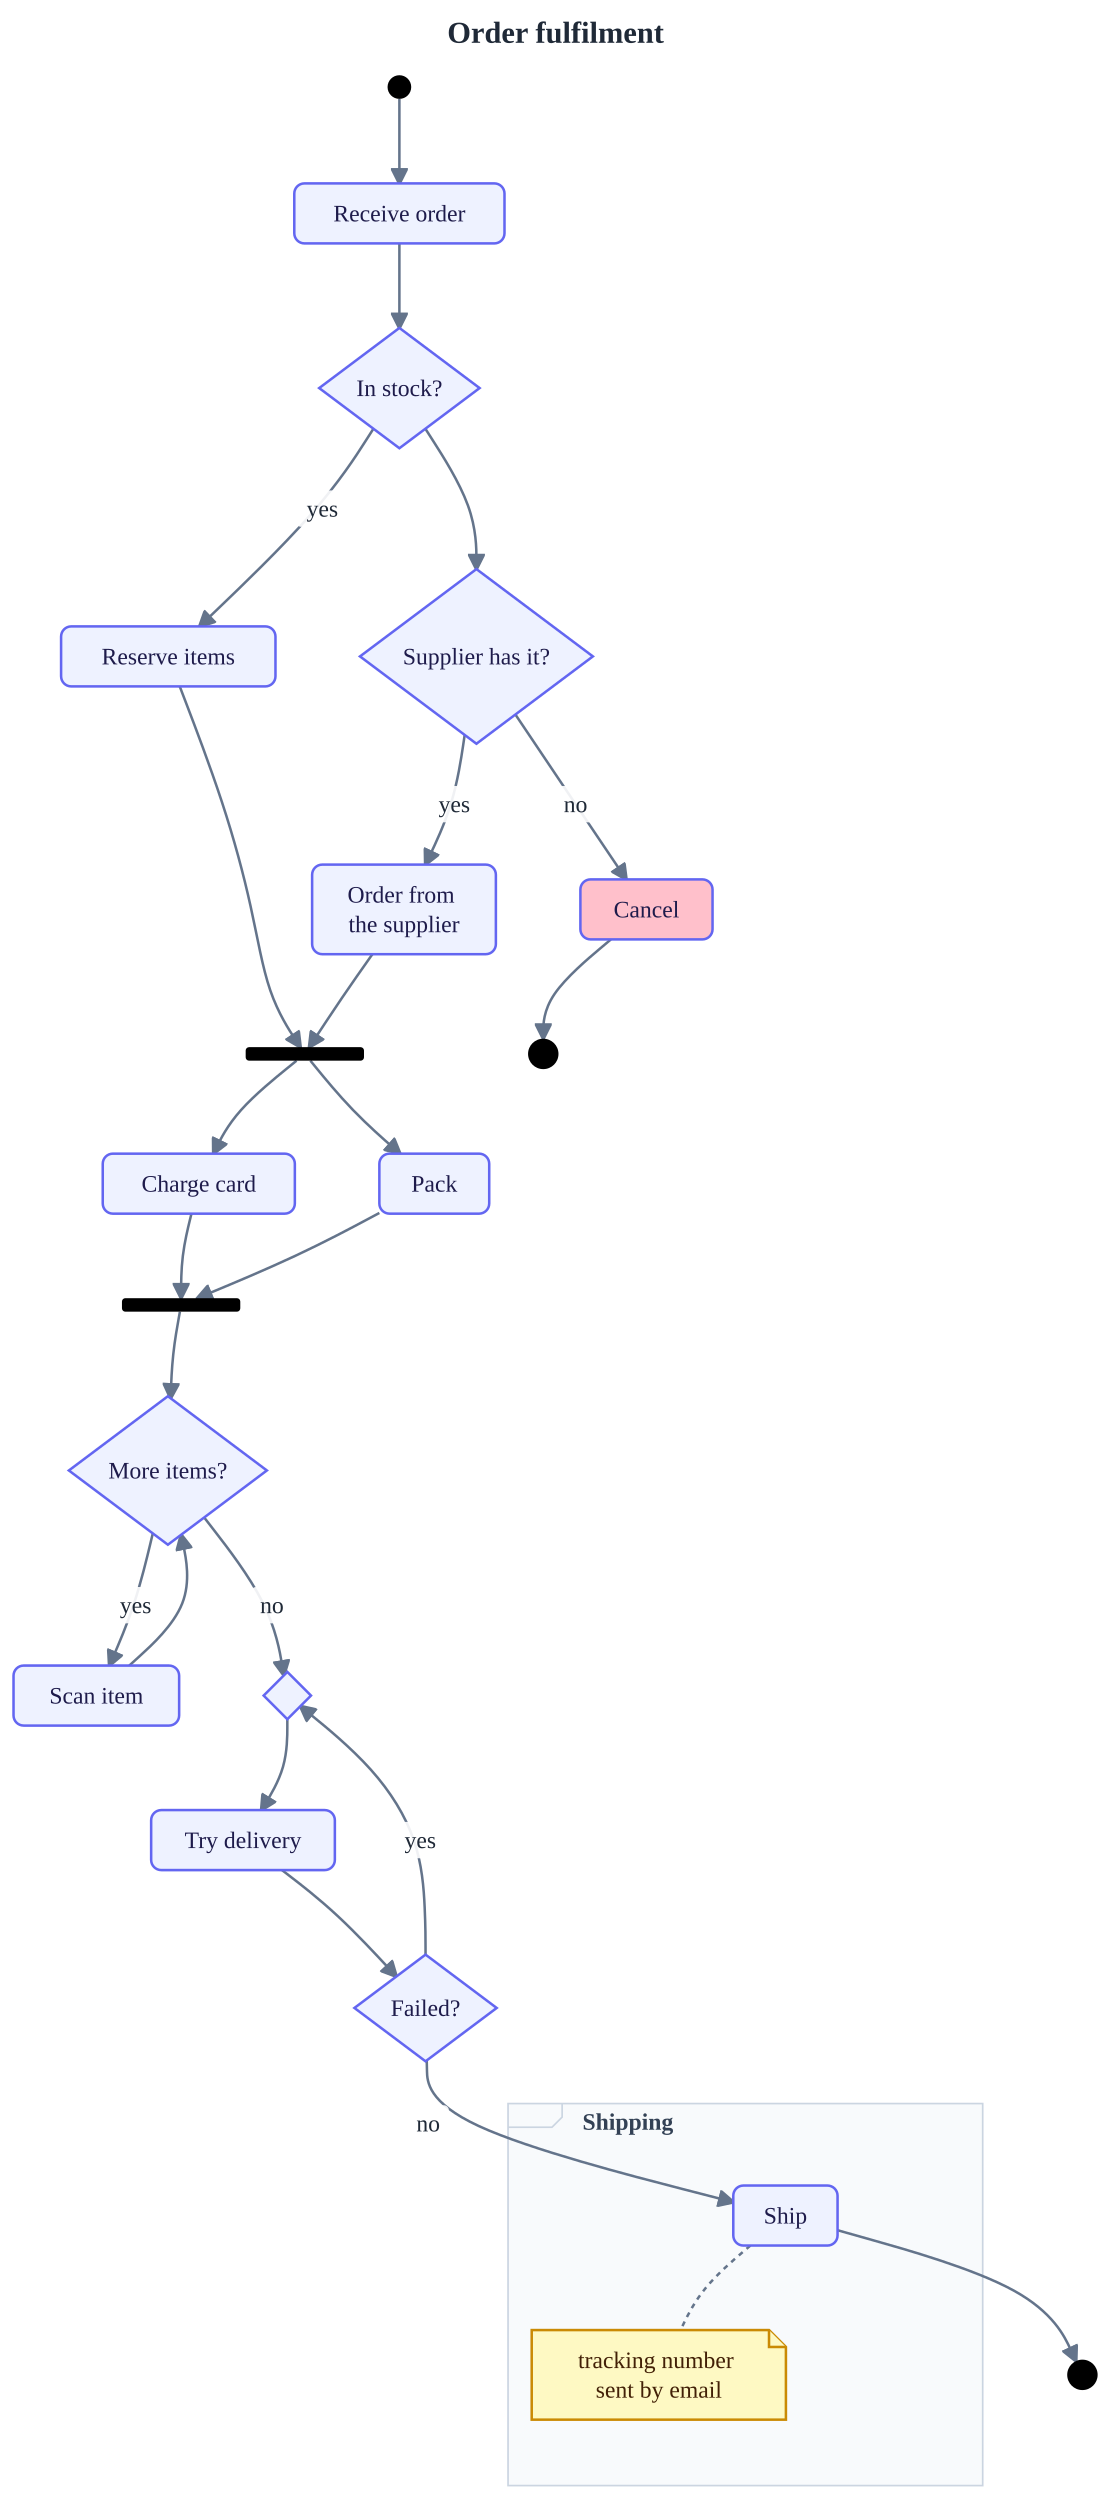
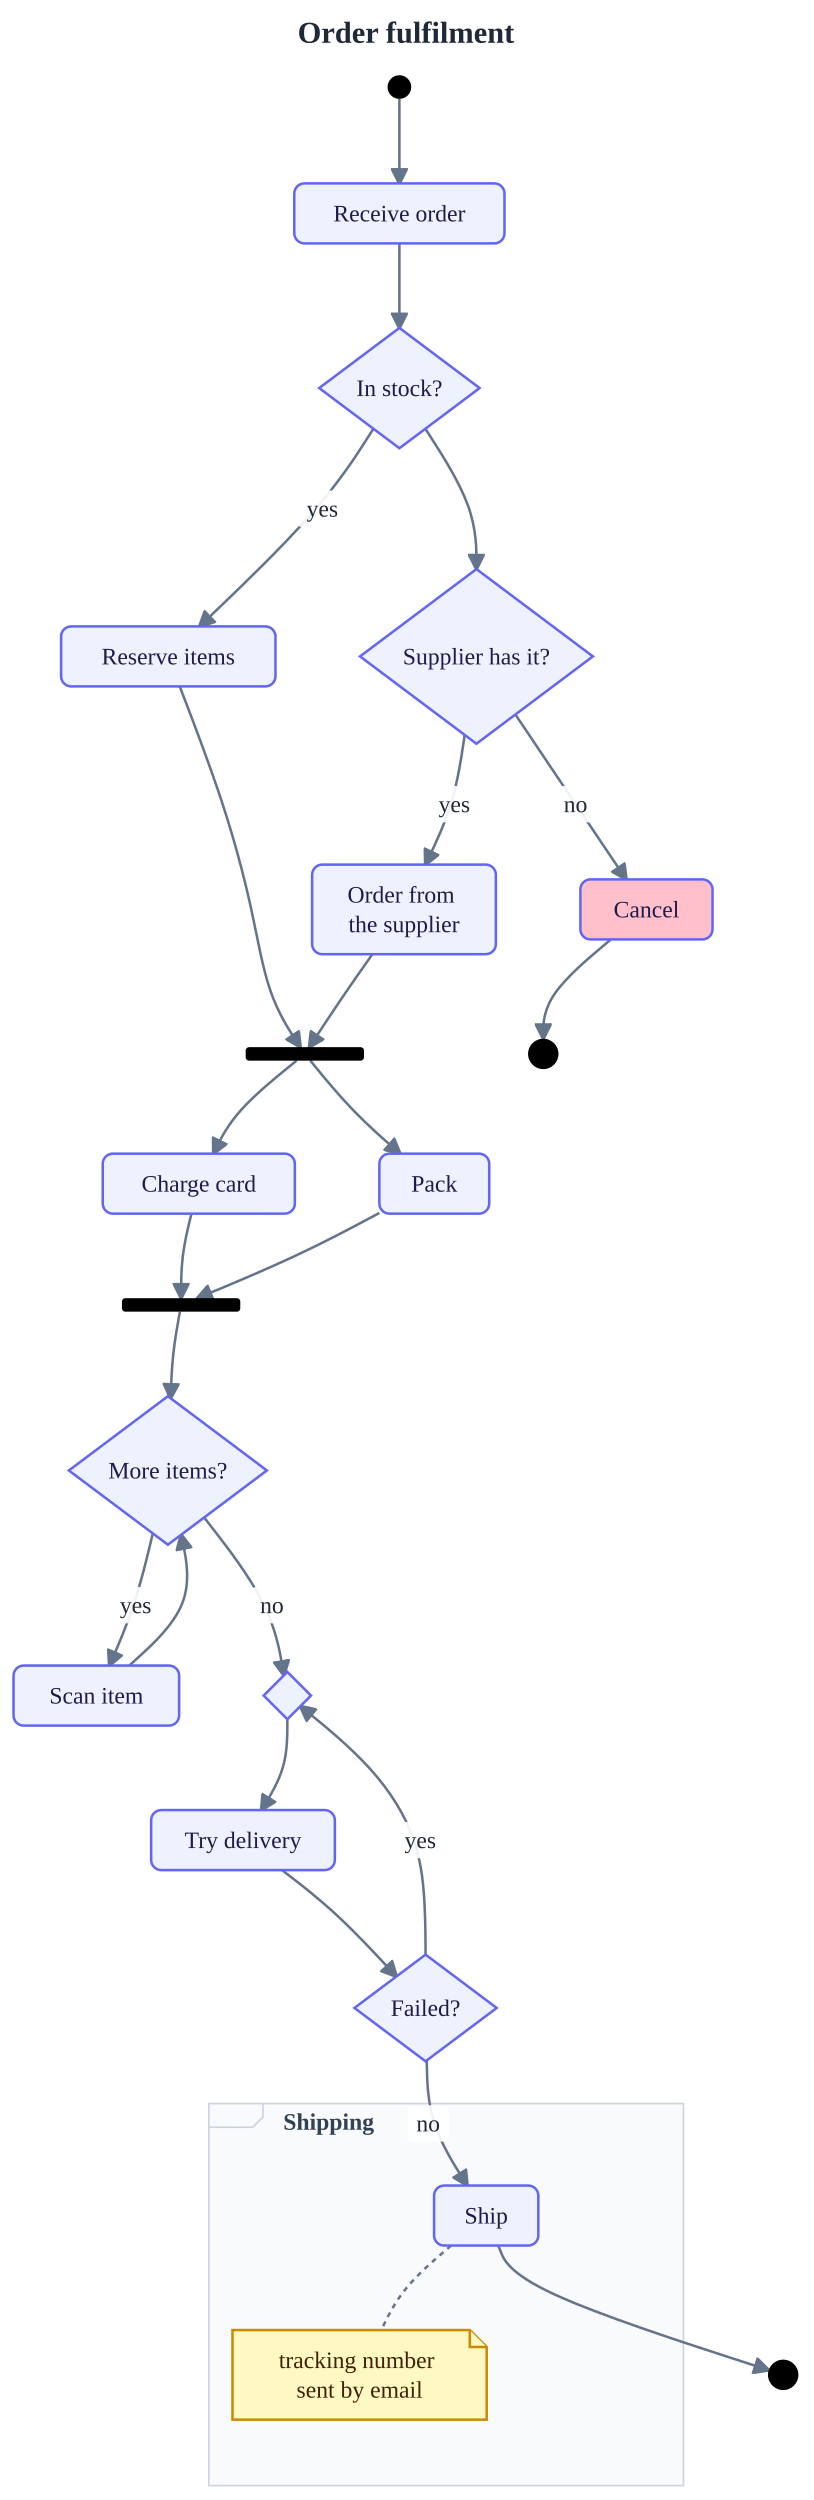
- <svg xmlns="http://www.w3.org/2000/svg" id="dg-66zuxu" class="dg dg-flowchart" width="658" height="1479" viewBox="0 0 658 1479" role="img" aria-labelledby="dg-66zuxu-title" style="max-width:100%;height:auto">
+ <svg xmlns="http://www.w3.org/2000/svg" id="dg-66zuxu" class="dg dg-flowchart" width="481" height="1479" viewBox="0 0 481 1479" role="img" aria-labelledby="dg-66zuxu-title" style="max-width:100%;height:auto">
  <style>#dg-66zuxu{font-family:var(--dg-font-family, ui-sans-serif, system-ui, -apple-system, "Segoe UI", Roboto, "Helvetica Neue", Arial, sans-serif);font-size:14px;color:var(--dg-text, #1f2937)}#dg-66zuxu text{fill:var(--dg-text, #1f2937)}#dg-66zuxu .dg-label{fill:var(--dg-node-text, #1e1b4b)}#dg-66zuxu .dg-node .dg-shape{fill:var(--dg-node-fill, #eef2ff);stroke:var(--dg-node-stroke, #6366f1);stroke-width:1.5px}#dg-66zuxu .dg-cluster-box{fill:var(--dg-cluster-fill, #f8fafc);stroke:var(--dg-cluster-stroke, #cbd5e1);stroke-width:1px}#dg-66zuxu .dg-cluster-label{fill:var(--dg-cluster-text, #334155);font-weight:600}#dg-66zuxu .dg-edge{fill:none;stroke:var(--dg-line, #64748b);stroke-width:1.5px}#dg-66zuxu .dg-edge-thick{stroke-width:3.5px}#dg-66zuxu .dg-edge-dotted{stroke-dasharray:3 3}#dg-66zuxu .dg-marker{fill:var(--dg-line, #64748b);stroke:var(--dg-line, #64748b)}#dg-66zuxu .dg-edge-label-box{fill:var(--dg-edge-label-fill, #ffffff);opacity:0.9}#dg-66zuxu .dg-edge-label{fill:var(--dg-text, #1f2937)}#dg-66zuxu .dg-muted{fill:var(--dg-text-muted, #6b7280)}#dg-66zuxu a{cursor:pointer}#dg-66zuxu .dg-edge-label-group text{fill:var(--dg-text, #1f2937)}#dg-66zuxu .dg-node-note .dg-shape{fill:var(--dg-note-fill, #fef9c3);stroke:var(--dg-note-stroke, #ca8a04)}#dg-66zuxu .dg-node-note .dg-label{fill:var(--dg-note-text, #422006)}#dg-66zuxu .dg-shape-line{fill:none}#dg-66zuxu .dg-title{fill:var(--dg-text, #1f2937);font-size:18px;font-weight:bold}</style>
  <defs>
    <marker id="dg-66zuxu-m-arrow" markerUnits="userSpaceOnUse" orient="auto" viewBox="0 0 10 10" refX="9" refY="5" markerWidth="10" markerHeight="10">
      <path class="dg-marker" d="M0,0 L10,5 L0,10 z" stroke-width="1" />
    </marker>
    <marker id="dg-66zuxu-m-arrow-start" markerUnits="userSpaceOnUse" orient="auto" viewBox="0 0 10 10" refX="1" refY="5" markerWidth="10" markerHeight="10">
      <path class="dg-marker" d="M0,0 L10,5 L0,10 z" transform="translate(10,0) scale(-1,1)" stroke-width="1" />
    </marker>
  </defs>
  <g transform="translate(8,8)">
    <text class="dg-title" text-anchor="middle" dominant-baseline="central">
-       <tspan x="320.68" y="11.25" dominant-baseline="central">Order fulfilment</tspan>
+       <tspan x="232.17" y="11.25" dominant-baseline="central">Order fulfilment</tspan>
    </text>
    <g transform="translate(0,36.5)">
      <g class="dg-clusters">
        <g class="dg-cluster" data-id="p18">
          <g>
-             <rect class="dg-cluster-box" x="292.56" y="1199.97" width="280.8" height="226" />
-             <path class="dg-cluster-box dg-shape-line" d="M292.56,1213.97 L318.56,1213.97 L324.56,1207.97 L324.56,1199.97" />
+             <rect class="dg-cluster-box" x="115.54" y="1199.97" width="280.8" height="226" />
+             <path class="dg-cluster-box dg-shape-line" d="M115.54,1213.97 L141.54,1213.97 L147.54,1207.97 L147.54,1199.97" />
          </g>
          <text class="dg-cluster-label" text-anchor="middle" dominant-baseline="central">
-             <tspan x="363.45" y="1210.72" dominant-baseline="central">Shipping</tspan>
+             <tspan x="186.43" y="1210.72" dominant-baseline="central">Shipping</tspan>
          </text>
        </g>
      </g>
      <g class="dg-edges">
        <path class="dg-edge" d="M228.28,14 L228.28,18.17 C228.28,22.33 228.28,30.67 228.28,39 C228.28,47.33 228.28,55.67 228.28,59.83 L228.28,64" marker-end="url(#dg-66zuxu-m-arrow)" data-from="a1" data-to="a2" />
        <path class="dg-edge" d="M228.28,99.5 L228.28,103.67 C228.28,107.83 228.28,116.17 228.28,124.5 C228.28,132.83 228.28,141.17 228.28,145.33 L228.28,149.5" marker-end="url(#dg-66zuxu-m-arrow)" data-from="a2" data-to="a3" />
        <path class="dg-edge" d="M212.91,209.14 L207.87,217.02 C202.84,224.9 192.77,240.66 175.63,260.15 C158.49,279.64 134.27,302.86 122.17,314.47 L110.06,326.08" marker-end="url(#dg-66zuxu-m-arrow)" data-from="a3" data-to="a4" />
        <path class="dg-edge" d="M243.65,209.14 L248.68,217.02 C253.72,224.9 263.79,240.66 268.82,254.5 C273.85,268.33 273.85,280.25 273.85,286.21 L273.85,292.17" marker-end="url(#dg-66zuxu-m-arrow)" data-from="a3" data-to="a5" />
        <path class="dg-edge" d="M266.91,390.29 L265.89,397.12 C264.86,403.94 262.82,417.6 258.95,430.38 C255.08,443.17 249.38,455.08 246.53,461.04 L243.68,467" marker-end="url(#dg-66zuxu-m-arrow)" data-from="a5" data-to="a6" />
        <path class="dg-edge" d="M296.91,378.21 L302.85,387.05 C308.78,395.89 320.64,413.57 331.57,429.83 C342.5,446.08 352.49,460.92 357.49,468.33 L362.49,475.75" marker-end="url(#dg-66zuxu-m-arrow)" data-from="a5" data-to="a7" />
        <path class="dg-edge" d="M353.41,511.25 L346.74,516.88 C340.07,522.5 326.74,533.75 320.07,543.54 C313.4,553.33 313.4,561.67 313.4,565.83 L313.4,570" marker-end="url(#dg-66zuxu-m-arrow)" data-from="a7" data-to="a8" />
        <path class="dg-edge" d="M98.33,361.58 L102.77,373.19 C107.21,384.81 116.08,408.03 123.3,430.01 C130.52,452 136.09,472.75 140.26,491.71 C144.44,510.67 147.22,527.83 151.9,541.42 C156.57,555 163.14,565 166.43,570 L169.71,575" marker-end="url(#dg-66zuxu-m-arrow)" data-from="a4" data-to="a9" />
        <path class="dg-edge" d="M212.31,520 L209.38,524.17 C206.44,528.33 200.56,536.67 194.33,545.83 C188.11,555 181.54,565 178.25,570 L174.97,575" marker-end="url(#dg-66zuxu-m-arrow)" data-from="a6" data-to="a9" />
        <path class="dg-edge" d="M167.42,583 L161.27,588 C155.12,593 142.82,603 134.63,612.17 C126.44,621.33 122.36,629.67 120.33,633.83 L118.29,638" marker-end="url(#dg-66zuxu-m-arrow)" data-from="a9" data-to="a10" />
        <path class="dg-edge" d="M175.62,583 L179.71,588 C183.8,593 191.99,603 200.83,612.17 C209.68,621.33 219.18,629.67 223.93,633.83 L228.68,638" marker-end="url(#dg-66zuxu-m-arrow)" data-from="a9" data-to="a11" />
        <path class="dg-edge" d="M105.26,673.5 L104.24,677.67 C103.23,681.83 101.19,690.17 100.17,698.5 C99.15,706.83 99.15,715.17 99.15,719.33 L99.15,723.5" marker-end="url(#dg-66zuxu-m-arrow)" data-from="a10" data-to="a12" />
        <path class="dg-edge" d="M216.43,673.09 L208.49,677.32 C200.56,681.56 184.68,690.03 166.74,698.43 C148.79,706.83 128.77,715.17 118.77,719.33 L108.76,723.5" marker-end="url(#dg-66zuxu-m-arrow)" data-from="a11" data-to="a12" />
        <path class="dg-edge" d="M98.43,731.5 L97.68,735.67 C96.93,739.83 95.42,748.17 94.51,756.7 C93.59,765.24 93.26,773.98 93.09,778.35 L92.93,782.72" marker-end="url(#dg-66zuxu-m-arrow)" data-from="a12" data-to="a13" />
        <path class="dg-edge" d="M82.39,862.66 L80.7,869.74 C79,876.81 75.61,890.96 71.33,903.99 C67.05,917.02 61.88,928.93 59.29,934.89 L56.7,940.85" marker-end="url(#dg-66zuxu-m-arrow)" data-from="a13" data-to="a14" />
        <path class="dg-edge" d="M68.49,940.85 L75.04,934.89 C81.59,928.93 94.68,917.02 99.79,904.12 C104.9,891.22 102.04,877.34 100.6,870.4 L99.17,863.46" marker-end="url(#dg-66zuxu-m-arrow)" data-from="a14" data-to="a13" />
        <path class="dg-edge" d="M112.79,853.24 L119.47,861.88 C126.15,870.52 139.51,887.81 147.37,903.38 C155.22,918.95 157.58,932.79 158.76,939.72 L159.94,946.64" marker-end="url(#dg-66zuxu-m-arrow)" data-from="a13" data-to="a15" />
        <path class="dg-edge" d="M161.98,972.6 L161.98,977.39 C161.98,982.18 161.98,991.77 159.42,1000.73 C156.87,1009.68 151.76,1018.02 149.2,1022.18 L146.64,1026.35" marker-end="url(#dg-66zuxu-m-arrow)" data-from="a15" data-to="a16" />
        <path class="dg-edge" d="M158.82,1061.85 L164.24,1066.02 C169.65,1070.18 180.48,1078.52 191.76,1089.01 C203.04,1099.5 214.77,1112.15 220.63,1118.47 L226.49,1124.8" marker-end="url(#dg-66zuxu-m-arrow)" data-from="a16" data-to="a17" />
        <path class="dg-edge" d="M243.75,1111.85 L243.75,1107.68 C243.75,1103.52 243.75,1095.18 243.23,1083.89 C242.72,1072.6 241.68,1058.35 236.79,1044.1 C231.9,1029.85 223.16,1015.6 211.34,1002.4 C199.51,989.2 184.6,977.04 177.15,970.97 L169.69,964.89" marker-end="url(#dg-66zuxu-m-arrow)" data-from="a17" data-to="a15" />
-         <path class="dg-edge" d="M244.46,1174.44 L244.6,1180.66 C244.74,1186.87 245.03,1199.29 275.25,1213.27 C305.47,1227.24 365.64,1242.75 395.72,1250.51 L425.81,1258.27" marker-end="url(#dg-66zuxu-m-arrow)" data-from="a17" data-to="a19" />
-         <path class="dg-edge dg-edge-dotted" d="M435.92,1283.97 L431.05,1288.14 C426.19,1292.3 416.45,1300.64 409.57,1308.97 C402.68,1317.3 398.64,1325.64 396.62,1329.8 L394.6,1333.97" data-from="a19" data-to="a20" />
-         <path class="dg-edge" d="M487.5,1274.91 L507.64,1280.59 C527.79,1286.27 568.08,1297.62 591.59,1310.52 C615.1,1323.42 621.83,1337.87 625.2,1345.09 L628.56,1352.31" marker-end="url(#dg-66zuxu-m-arrow)" data-from="a19" data-to="a21" />
+         <path class="dg-edge" d="M244.46,1174.44 L244.6,1180.66 C244.74,1186.87 245.03,1199.29 249.02,1211.63 C253.02,1223.97 260.74,1236.22 264.6,1242.35 L268.45,1248.47" marker-end="url(#dg-66zuxu-m-arrow)" data-from="a17" data-to="a19" />
+         <path class="dg-edge dg-edge-dotted" d="M258.9,1283.97 L254.03,1288.14 C249.17,1292.3 239.43,1300.64 232.55,1308.97 C225.66,1317.3 221.62,1325.64 219.6,1329.8 L217.58,1333.97" data-from="a19" data-to="a20" />
+         <path class="dg-edge" d="M286.76,1283.97 L288.43,1288.14 C290.11,1292.3 293.45,1300.64 320.12,1312.92 C346.79,1325.21 396.79,1341.45 421.79,1349.57 L446.78,1357.69" marker-end="url(#dg-66zuxu-m-arrow)" data-from="a19" data-to="a21" />
      </g>
      <g class="dg-edge-labels">
        <g class="dg-edge-label-group">
          <rect class="dg-edge-label-box" x="167.16" y="245.67" width="31.09" height="21.5" rx="3" />
          <text class="dg-edge-label" text-anchor="middle" dominant-baseline="central">
            <tspan x="182.7" y="256.42" dominant-baseline="central">yes</tspan>
          </text>
        </g>
        <g class="dg-edge-label-group">
          <rect class="dg-edge-label-box" x="245.23" y="420.5" width="31.09" height="21.5" rx="3" />
          <text class="dg-edge-label" text-anchor="middle" dominant-baseline="central">
            <tspan x="260.78" y="431.25" dominant-baseline="central">yes</tspan>
          </text>
        </g>
        <g class="dg-edge-label-group">
          <rect class="dg-edge-label-box" x="320.25" y="420.5" width="24.5" height="21.5" rx="3" />
          <text class="dg-edge-label" text-anchor="middle" dominant-baseline="central">
            <tspan x="332.5" y="431.25" dominant-baseline="central">no</tspan>
          </text>
        </g>
        <g class="dg-edge-label-group">
          <rect class="dg-edge-label-box" x="56.68" y="894.35" width="31.09" height="21.5" rx="3" />
          <text class="dg-edge-label" text-anchor="middle" dominant-baseline="central">
            <tspan x="72.23" y="905.1" dominant-baseline="central">yes</tspan>
          </text>
        </g>
        <g class="dg-edge-label-group">
          <rect class="dg-edge-label-box" x="140.61" y="894.35" width="24.5" height="21.5" rx="3" />
          <text class="dg-edge-label" text-anchor="middle" dominant-baseline="central">
            <tspan x="152.86" y="905.1" dominant-baseline="central">no</tspan>
          </text>
        </g>
        <g class="dg-edge-label-group">
          <rect class="dg-edge-label-box" x="225.1" y="1033.35" width="31.09" height="21.5" rx="3" />
          <text class="dg-edge-label" text-anchor="middle" dominant-baseline="central">
            <tspan x="240.64" y="1044.1" dominant-baseline="central">yes</tspan>
          </text>
        </g>
        <g class="dg-edge-label-group">
          <rect class="dg-edge-label-box" x="233.06" y="1200.97" width="24.5" height="21.5" rx="3" />
          <text class="dg-edge-label" text-anchor="middle" dominant-baseline="central">
            <tspan x="245.31" y="1211.72" dominant-baseline="central">no</tspan>
          </text>
        </g>
      </g>
      <g class="dg-nodes">
        <g class="dg-node" data-id="a1">
          <circle class="dg-state-start" cx="228.28" cy="7" r="7" />
          <text class="dg-label" text-anchor="middle" dominant-baseline="central">
            <tspan x="228.28" y="7" dominant-baseline="central" />
          </text>
        </g>
        <g class="dg-node" data-id="a2">
          <rect class="dg-shape" x="166.1" y="64" width="124.36" height="35.5" rx="6" ry="6" />
          <text class="dg-label" text-anchor="middle" dominant-baseline="central">
            <tspan x="228.28" y="81.75" dominant-baseline="central">Receive order</tspan>
          </text>
        </g>
        <g class="dg-node" data-id="a3">
          <polygon class="dg-shape" points="228.28,149.5 275.72,185.08 228.28,220.67 180.83,185.08" />
          <text class="dg-label" text-anchor="middle" dominant-baseline="central">
            <tspan x="228.28" y="185.08" dominant-baseline="central">In stock?</tspan>
          </text>
        </g>
        <g class="dg-node" data-id="a4">
          <rect class="dg-shape" x="28.14" y="326.08" width="126.83" height="35.5" rx="6" ry="6" />
          <text class="dg-label" text-anchor="middle" dominant-baseline="central">
            <tspan x="91.55" y="343.83" dominant-baseline="central">Reserve items</tspan>
          </text>
        </g>
        <g class="dg-node" data-id="a5">
          <polygon class="dg-shape" points="273.85,292.17 342.74,343.83 273.85,395.5 204.97,343.83" />
          <text class="dg-label" text-anchor="middle" dominant-baseline="central">
            <tspan x="273.85" y="343.83" dominant-baseline="central">Supplier has it?</tspan>
          </text>
        </g>
        <g class="dg-node" data-id="a6">
          <rect class="dg-shape" x="176.65" y="467" width="108.71" height="53" rx="6" ry="6" />
          <text class="dg-label" text-anchor="middle" dominant-baseline="central">
            <tspan x="231.01" y="484.75" dominant-baseline="central">Order from</tspan>
            <tspan x="231.01" y="502.25" dominant-baseline="central">the supplier</tspan>
          </text>
        </g>
        <g class="dg-node" data-id="a7">
          <rect class="dg-shape" style="fill:pink" x="335.36" y="475.75" width="78.18" height="35.5" rx="6" ry="6" />
          <text class="dg-label" text-anchor="middle" dominant-baseline="central">
            <tspan x="374.45" y="493.5" dominant-baseline="central">Cancel</tspan>
          </text>
        </g>
        <g class="dg-node" data-id="a8">
          <g>
            <circle class="dg-state-end-ring" cx="313.4" cy="579" r="9" />
            <circle class="dg-state-start" cx="313.4" cy="579" r="5" />
          </g>
          <text class="dg-label" text-anchor="middle" dominant-baseline="central">
            <tspan x="313.4" y="579" dominant-baseline="central" />
          </text>
        </g>
        <g class="dg-node" data-id="a9">
          <rect class="dg-state-start" x="137.34" y="575" width="70" height="8" rx="2" />
          <text class="dg-label" text-anchor="middle" dominant-baseline="central">
            <tspan x="172.34" y="579" dominant-baseline="central" />
          </text>
        </g>
        <g class="dg-node" data-id="a10">
          <rect class="dg-shape" x="52.78" y="638" width="113.65" height="35.5" rx="6" ry="6" />
          <text class="dg-label" text-anchor="middle" dominant-baseline="central">
            <tspan x="109.61" y="655.75" dominant-baseline="central">Charge card</tspan>
          </text>
        </g>
        <g class="dg-node" data-id="a11">
          <rect class="dg-shape" x="216.43" y="638" width="64.99" height="35.5" rx="6" ry="6" />
          <text class="dg-label" text-anchor="middle" dominant-baseline="central">
            <tspan x="248.92" y="655.75" dominant-baseline="central">Pack</tspan>
          </text>
        </g>
        <g class="dg-node" data-id="a12">
          <rect class="dg-state-start" x="64.15" y="723.5" width="70" height="8" rx="2" />
          <text class="dg-label" text-anchor="middle" dominant-baseline="central">
            <tspan x="99.15" y="727.5" dominant-baseline="central" />
          </text>
        </g>
        <g class="dg-node" data-id="a13">
          <polygon class="dg-shape" points="91.31,781.5 149.87,825.43 91.31,869.35 32.74,825.43" />
          <text class="dg-label" text-anchor="middle" dominant-baseline="central">
            <tspan x="91.31" y="825.43" dominant-baseline="central">More items?</tspan>
          </text>
        </g>
        <g class="dg-node" data-id="a14">
          <rect class="dg-shape" x="0" y="940.85" width="97.98" height="35.5" rx="6" ry="6" />
          <text class="dg-label" text-anchor="middle" dominant-baseline="central">
            <tspan x="48.99" y="958.6" dominant-baseline="central">Scan item</tspan>
          </text>
        </g>
        <g class="dg-node" data-id="a15">
          <polygon class="dg-shape" points="161.98,944.6 175.98,958.6 161.98,972.6 147.98,958.6" />
          <text class="dg-label" text-anchor="middle" dominant-baseline="central">
            <tspan x="161.98" y="958.6" dominant-baseline="central" />
          </text>
        </g>
        <g class="dg-node" data-id="a16">
          <rect class="dg-shape" x="81.42" y="1026.35" width="108.68" height="35.5" rx="6" ry="6" />
          <text class="dg-label" text-anchor="middle" dominant-baseline="central">
            <tspan x="135.76" y="1044.1" dominant-baseline="central">Try delivery</tspan>
          </text>
        </g>
        <g class="dg-node" data-id="a17">
          <polygon class="dg-shape" points="243.75,1111.85 285.83,1143.41 243.75,1174.97 201.67,1143.41" />
          <text class="dg-label" text-anchor="middle" dominant-baseline="central">
            <tspan x="243.75" y="1143.41" dominant-baseline="central">Failed?</tspan>
          </text>
        </g>
        <g class="dg-node" data-id="a19">
-           <rect class="dg-shape" x="425.81" y="1248.47" width="61.69" height="35.5" rx="6" ry="6" />
-           <text class="dg-label" text-anchor="middle" dominant-baseline="central">
-             <tspan x="456.65" y="1266.22" dominant-baseline="central">Ship</tspan>
+           <rect class="dg-shape" x="248.79" y="1248.47" width="61.69" height="35.5" rx="6" ry="6" />
+           <text class="dg-label" text-anchor="middle" dominant-baseline="central">
+             <tspan x="279.63" y="1266.22" dominant-baseline="central">Ship</tspan>
          </text>
        </g>
        <g class="dg-node dg-node-note" data-id="a20">
          <g>
-             <path class="dg-shape" d="M306.56,1333.97 L446.95,1333.97 L456.95,1343.97 L456.95,1386.97 L306.56,1386.97 Z" />
-             <path class="dg-shape dg-shape-line" d="M446.95,1333.97 L446.95,1343.97 L456.95,1343.97" />
-           </g>
-           <text class="dg-label" text-anchor="middle" dominant-baseline="central">
-             <tspan x="381.75" y="1351.72" dominant-baseline="central">tracking number</tspan>
-             <tspan x="381.75" y="1369.22" dominant-baseline="central">sent by email</tspan>
+             <path class="dg-shape" d="M129.54,1333.97 L269.93,1333.97 L279.93,1343.97 L279.93,1386.97 L129.54,1386.97 Z" />
+             <path class="dg-shape dg-shape-line" d="M269.93,1333.97 L269.93,1343.97 L279.93,1343.97" />
+           </g>
+           <text class="dg-label" text-anchor="middle" dominant-baseline="central">
+             <tspan x="204.73" y="1351.72" dominant-baseline="central">tracking number</tspan>
+             <tspan x="204.73" y="1369.22" dominant-baseline="central">sent by email</tspan>
          </text>
        </g>
        <g class="dg-node" data-id="a21">
          <g>
-             <circle class="dg-state-end-ring" cx="632.36" cy="1360.47" r="9" />
-             <circle class="dg-state-start" cx="632.36" cy="1360.47" r="5" />
-           </g>
-           <text class="dg-label" text-anchor="middle" dominant-baseline="central">
-             <tspan x="632.36" y="1360.47" dominant-baseline="central" />
+             <circle class="dg-state-end-ring" cx="455.34" cy="1360.47" r="9" />
+             <circle class="dg-state-start" cx="455.34" cy="1360.47" r="5" />
+           </g>
+           <text class="dg-label" text-anchor="middle" dominant-baseline="central">
+             <tspan x="455.34" y="1360.47" dominant-baseline="central" />
          </text>
        </g>
      </g>
    </g>
  </g>
</svg>
